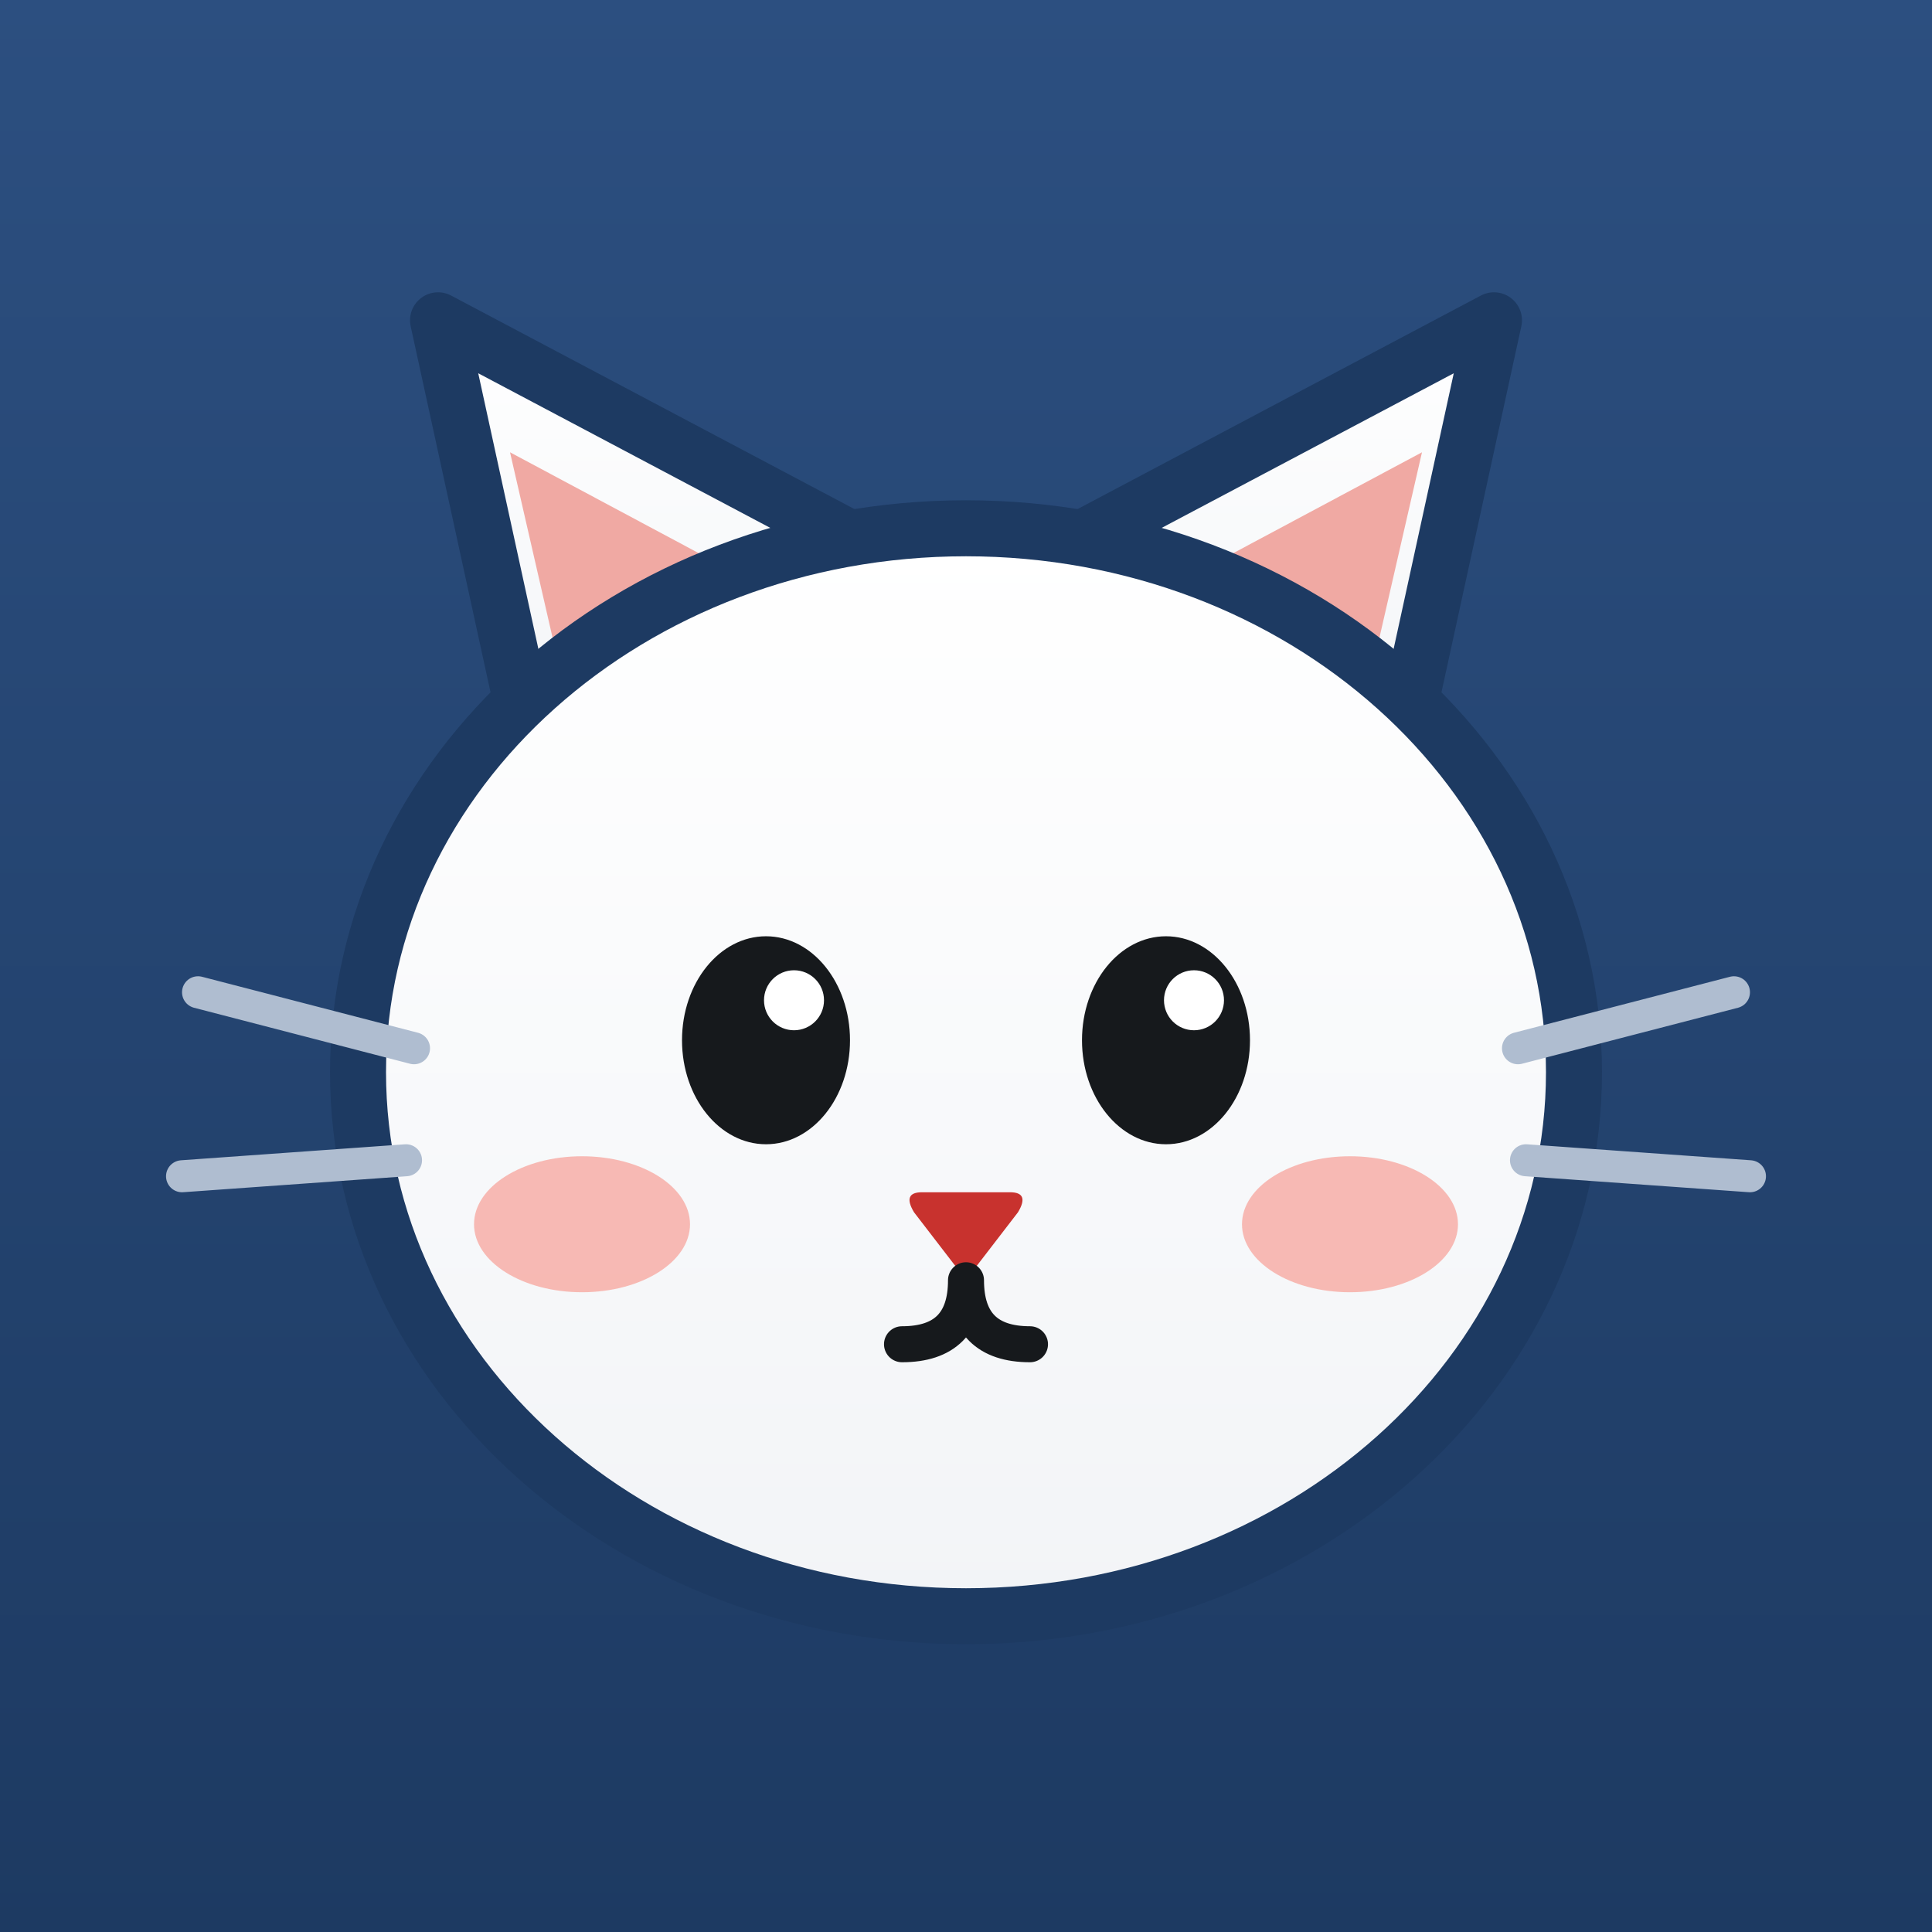
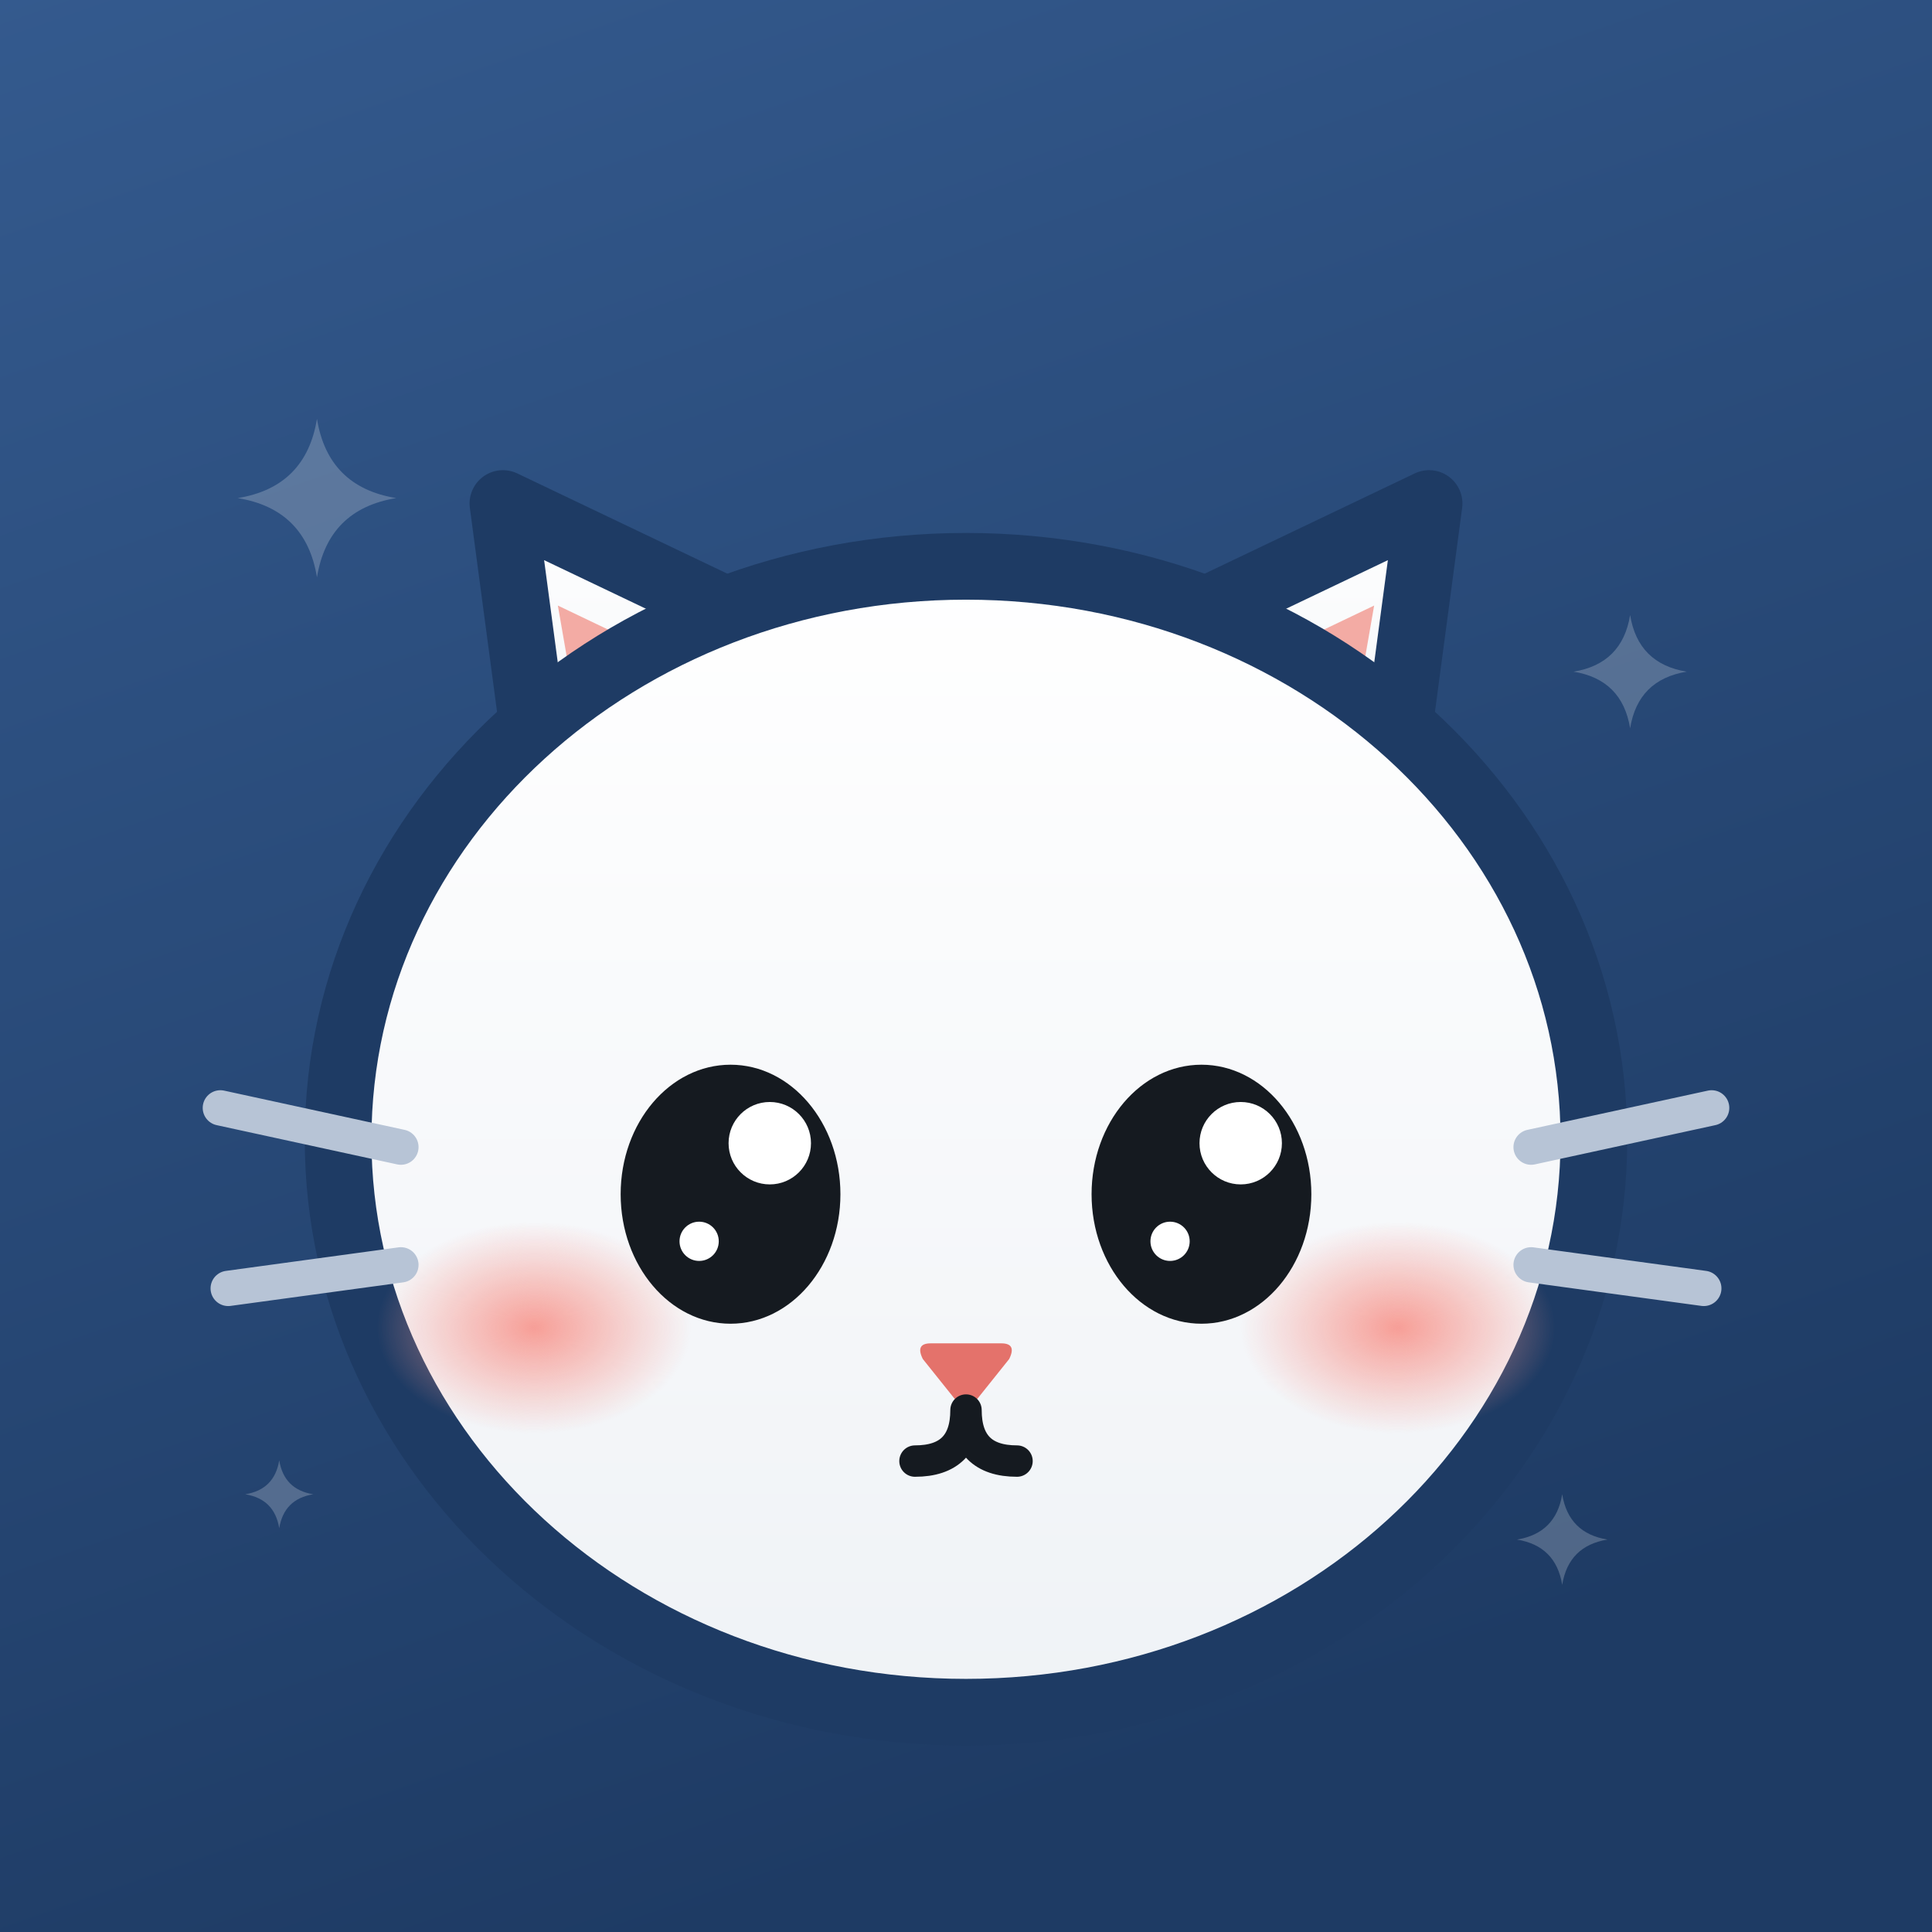
<svg xmlns="http://www.w3.org/2000/svg" viewBox="0 0 512 512" width="512" height="512">
  <defs>
-     <linearGradient id="bg" x1="0" y1="0" x2="0" y2="1">
-       <stop offset="0" stop-color="#2C4F80" />
-       <stop offset="1" stop-color="#1D3A62" />
+     <linearGradient id="bg" x1="0" y1="0" x2="0.35" y2="1">
+       <stop offset="0" stop-color="#345A8E" />
+       <stop offset="1" stop-color="#1E3B64" />
    </linearGradient>
    <linearGradient id="fur" x1="0" y1="0" x2="0" y2="1">
      <stop offset="0" stop-color="#FFFFFF" />
-       <stop offset="1" stop-color="#F2F4F7" />
+       <stop offset="1" stop-color="#EFF2F6" />
    </linearGradient>
+     <radialGradient id="blush">
+       <stop offset="0" stop-color="#F79A92" stop-opacity=".95" />
+       <stop offset="1" stop-color="#F79A92" stop-opacity="0" />
+     </radialGradient>
+     <g id="spark">
+       <path d="M0-1Q.14-.14 1 0 .14.14 0 1-.14.14-1 0-.14-.14 0-1Z" />
+     </g>
  </defs>
  <rect width="512" height="512" fill="url(#bg)" />
-   <g transform="translate(256 246) scale(1.06) translate(-256 -256)">
-     <g stroke="#1D3A62" stroke-width="14" stroke-linejoin="round">
-       <path d="M148 214 L124 104 L226 158 Z" fill="url(#fur)" />
-       <path d="M364 214 L388 104 L286 158 Z" fill="url(#fur)" />
+   <g fill="#FFFFFF" opacity=".22">
+     <use href="#spark" transform="translate(84 132) scale(21)" />
+     <use href="#spark" transform="translate(432 178) scale(15)" />
+     <use href="#spark" transform="translate(414 408) scale(12)" />
+     <use href="#spark" transform="translate(74 396) scale(9)" />
+   </g>
+   <g transform="translate(256 252) scale(1.04) translate(-256 -256)">
+     <g stroke="#1E3B64" stroke-width="17" stroke-linejoin="round">
+       <path d="M150 232 L138 142 L226 184 Z" fill="url(#fur)" />
+       <path d="M362 232 L374 142 L286 184 Z" fill="url(#fur)" />
    </g>
-     <path d="M156 198 L142 137 L200 168 Z" fill="#F0A9A3" />
-     <path d="M356 198 L370 137 L312 168 Z" fill="#F0A9A3" />
-     <ellipse cx="256" cy="292" rx="152" ry="136" fill="url(#fur)" stroke="#1D3A62" stroke-width="14" />
-     <ellipse cx="160" cy="330" rx="27" ry="17" fill="#F7B3AC" opacity=".9" />
-     <ellipse cx="352" cy="330" rx="27" ry="17" fill="#F7B3AC" opacity=".9" />
-     <g fill="#16191C">
-       <ellipse cx="206" cy="284" rx="21" ry="26" />
-       <ellipse cx="306" cy="284" rx="21" ry="26" />
+     <path d="M160 214 L152 168 L198 190 Z" fill="#F3ABA4" />
+     <path d="M352 214 L360 168 L314 190 Z" fill="#F3ABA4" />
+     <ellipse cx="256" cy="304" rx="160" ry="146" fill="url(#fur)" stroke="#1E3B64" stroke-width="17" />
+     <ellipse cx="146" cy="352" rx="40" ry="27" fill="url(#blush)" />
+     <ellipse cx="366" cy="352" rx="40" ry="27" fill="url(#blush)" />
+     <g fill="#151A20">
+       <ellipse cx="196" cy="318" rx="28" ry="33" />
+       <ellipse cx="316" cy="318" rx="28" ry="33" />
    </g>
-     <circle cx="213" cy="274" r="7.5" fill="#FFFFFF" />
-     <circle cx="313" cy="274" r="7.5" fill="#FFFFFF" />
-     <path d="M245 322 L267 322 Q272 322 269 327 L259 340 Q256 344 253 340 L243 327 Q240 322 245 322 Z" fill="#C8322E" />
-     <path d="M256 344 Q256 360 240 360 M256 344 Q256 360 272 360" fill="none" stroke="#16191C" stroke-width="9" stroke-linecap="round" />
-     <g stroke="#AFBDD0" stroke-width="8" stroke-linecap="round" fill="none">
-       <path d="M118 286 L64 272" />
-       <path d="M116 314 L60 318" />
-       <path d="M394 286 L448 272" />
-       <path d="M396 314 L452 318" />
+     <g fill="#FFFFFF">
+       <circle cx="206" cy="305" r="10.5" />
+       <circle cx="188" cy="330" r="5" />
+       <circle cx="326" cy="305" r="10.5" />
+       <circle cx="308" cy="330" r="5" />
+     </g>
+     <path d="M247 356 L265 356 Q269 356 267 360 L259 370 Q256 373 253 370 L245 360 Q243 356 247 356 Z" fill="#E4726B" />
+     <path d="M256 373 Q256 386 243 386 M256 373 Q256 386 269 386" fill="none" stroke="#151A20" stroke-width="8" stroke-linecap="round" />
+     <g stroke="#B7C4D6" stroke-width="9" stroke-linecap="round" fill="none">
+       <path d="M112 306 L66 296" />
+       <path d="M112 336 L68 342" />
+       <path d="M400 306 L446 296" />
+       <path d="M400 336 L444 342" />
    </g>
  </g>
</svg>
